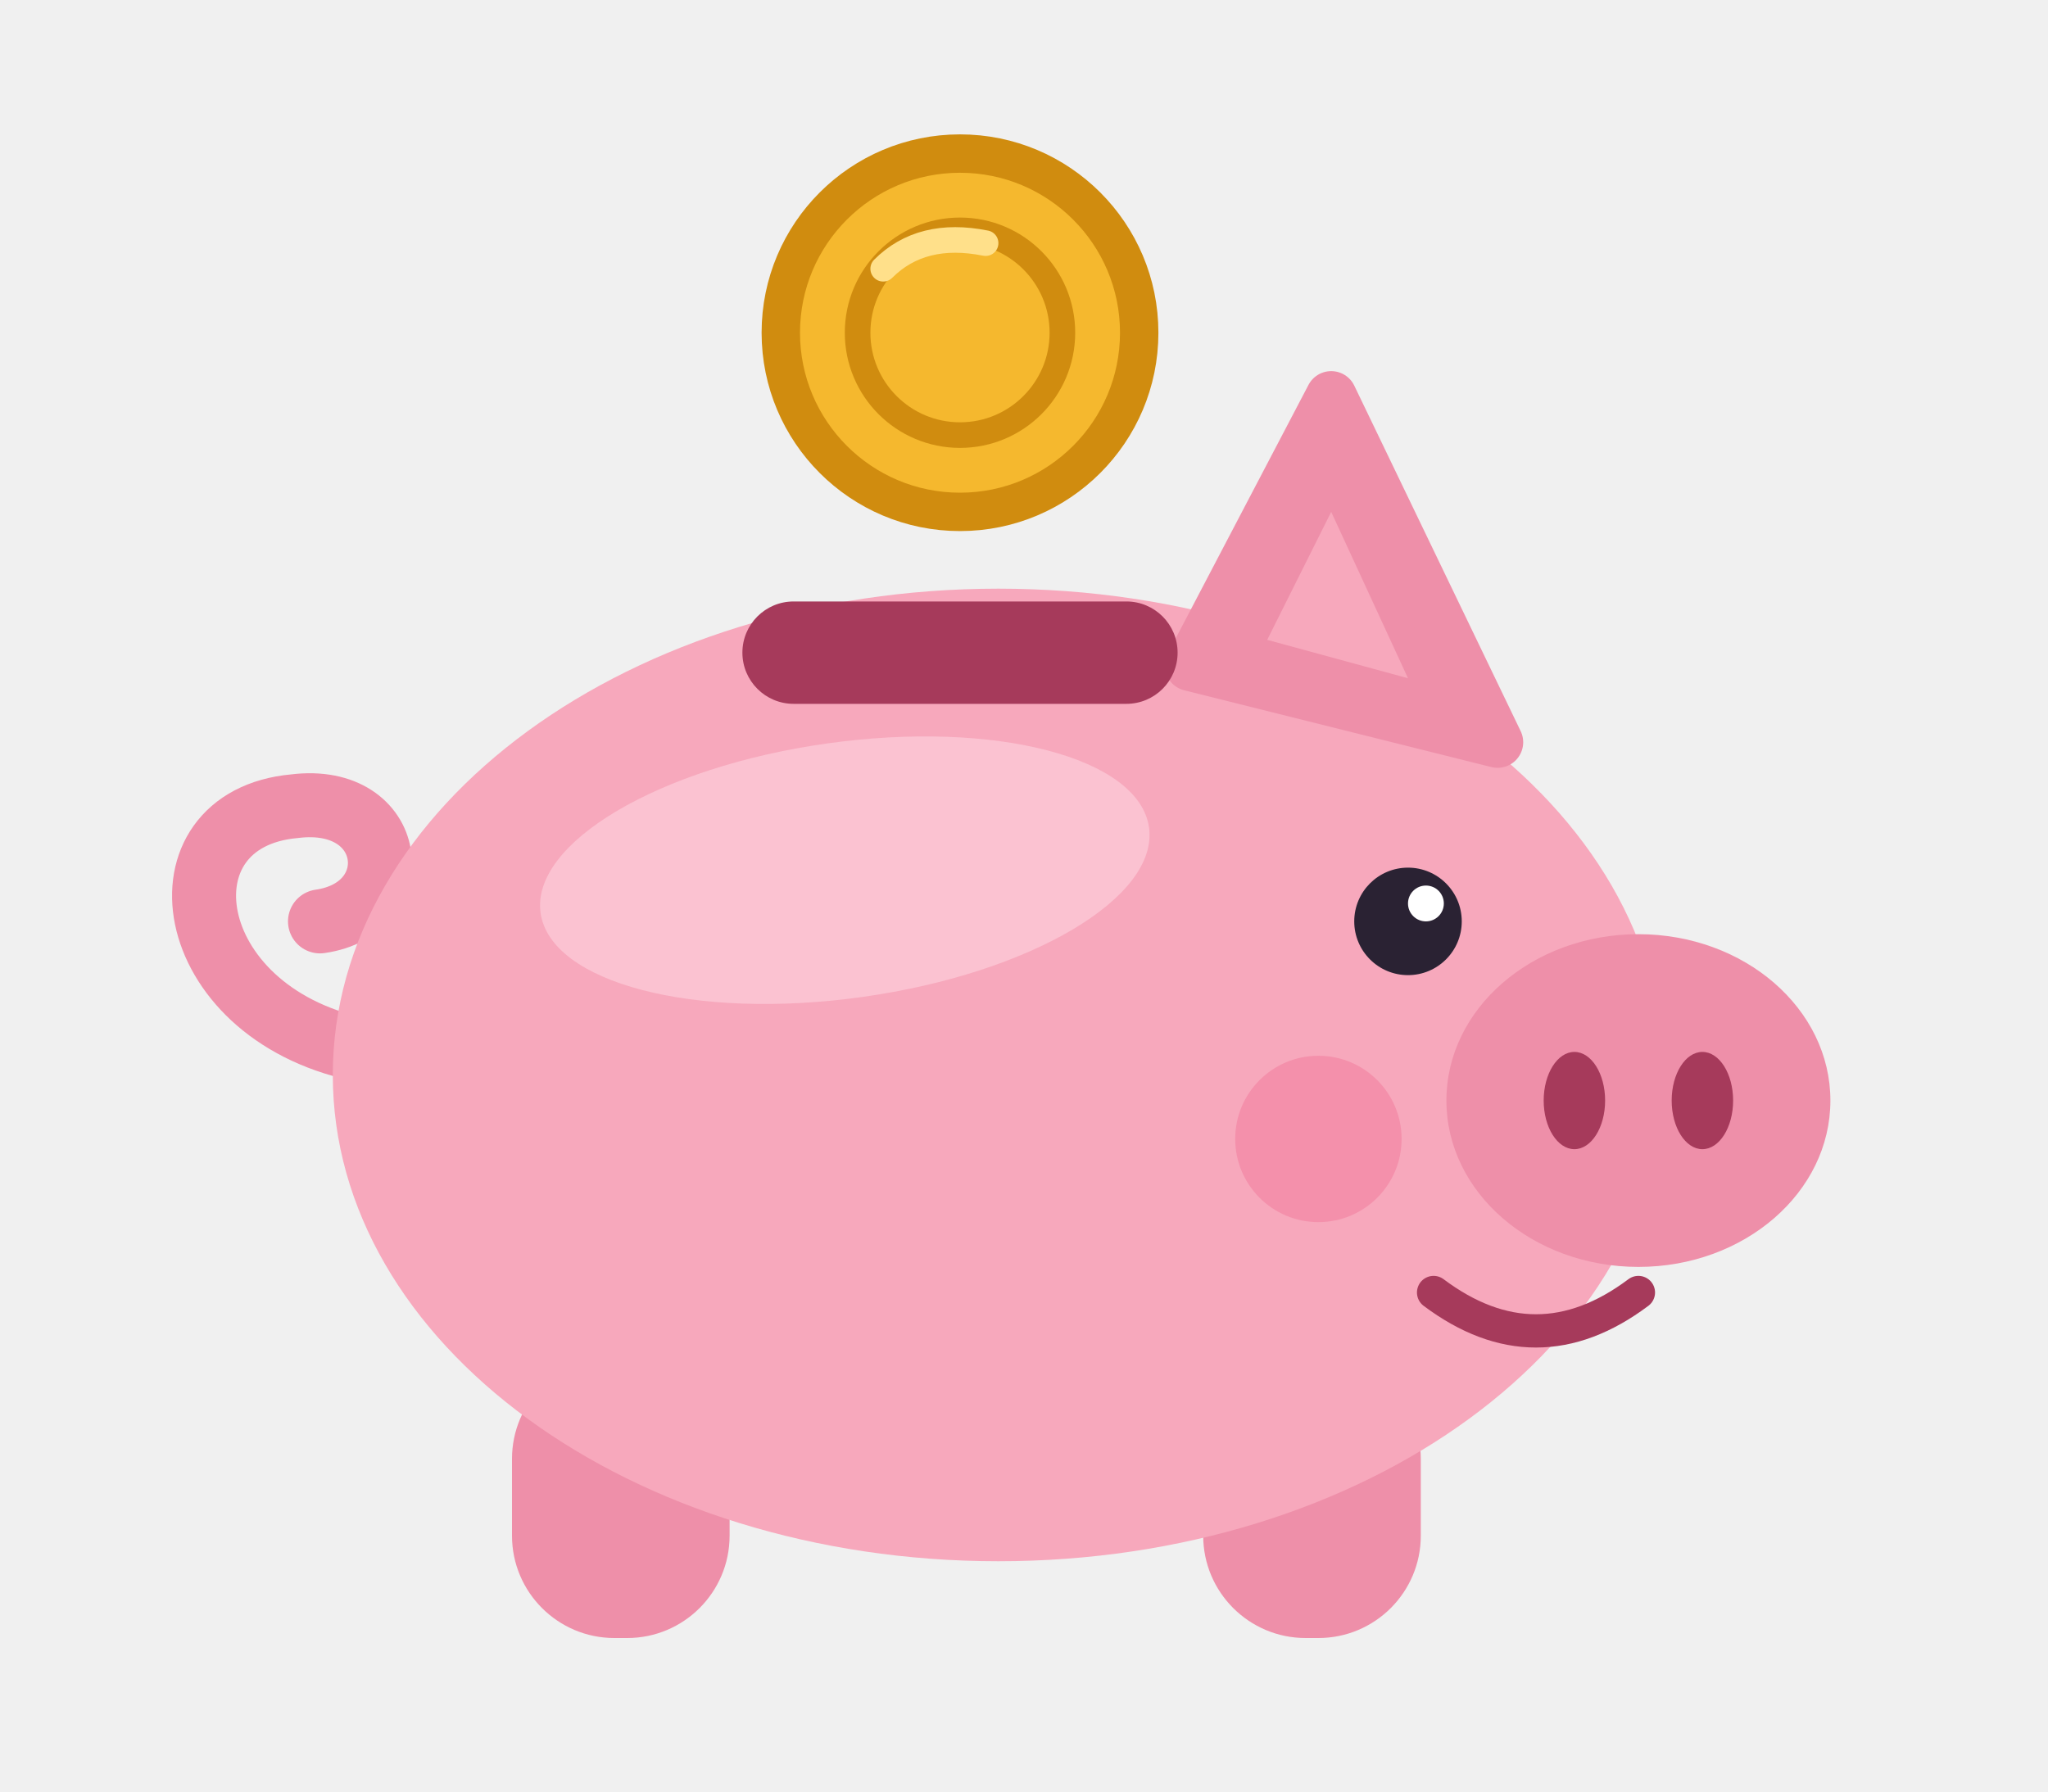
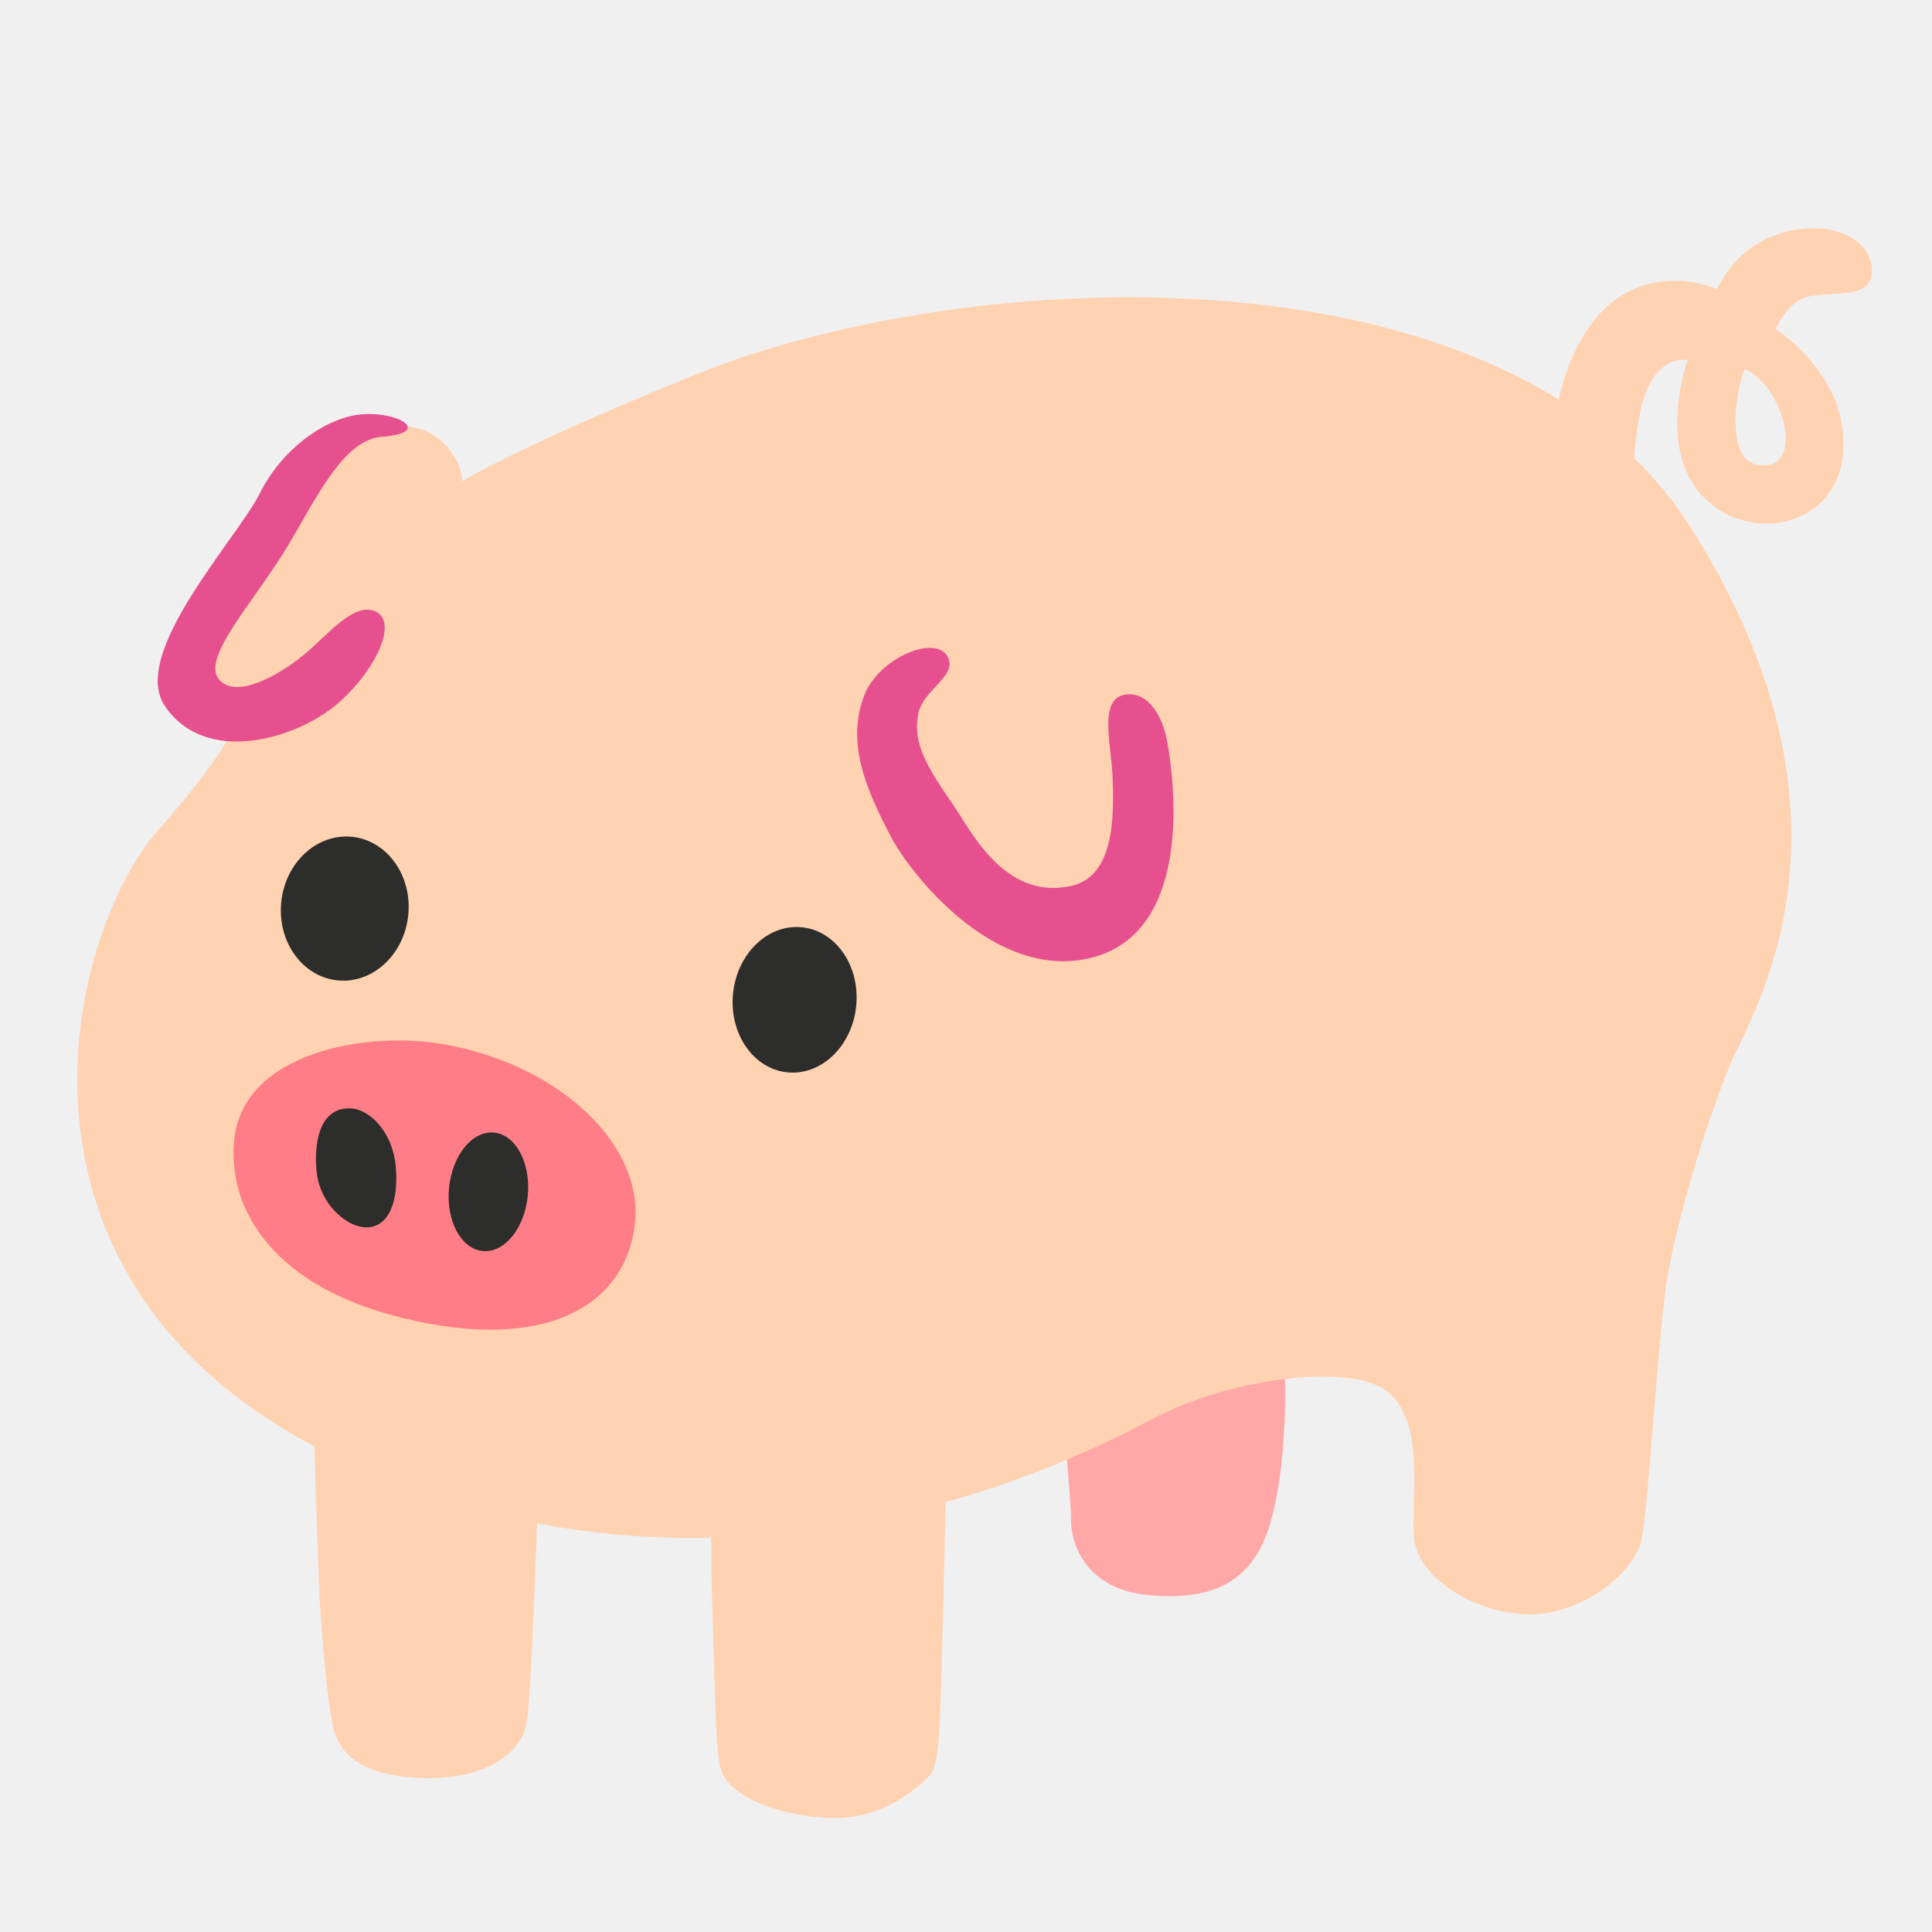
- <svg xmlns="http://www.w3.org/2000/svg" viewBox="0 0 160 140">
-   <g class="pig-coin">
-     <circle cx="75" cy="26" r="14" fill="#F5B82E" stroke="#D08C0F" stroke-width="3" />
-     <circle cx="75" cy="26" r="8" fill="none" stroke="#D08C0F" stroke-width="2" />
-     <path d="M69 21q3-3 8-2" stroke="#FFE08A" stroke-width="2" fill="none" stroke-linecap="round" />
-   </g>
-   <g class="pig-body">
-     <path d="M28 82C14 79 12 64 23 63c8-1 9 8 2 9" fill="none" stroke="#EE8FA9" stroke-width="5" stroke-linecap="round" />
-     <rect x="40" y="106" width="17" height="22" rx="8" fill="#EE8FA9" />
-     <rect x="94" y="106" width="17" height="22" rx="8" fill="#EE8FA9" />
-     <ellipse cx="78" cy="84" rx="52" ry="38" fill="#F7A8BC" />
-     <ellipse cx="66" cy="68" rx="24" ry="10" fill="#FCCBD8" opacity=".75" transform="rotate(-8 66 68)" />
-     <path d="M93 52l11-21 13 27z" fill="#EE8FA9" stroke="#EE8FA9" stroke-width="4" stroke-linejoin="round" />
-     <path d="M99 50l5-10 6 13z" fill="#F7A8BC" />
-     <rect x="58" y="47" width="34" height="8" rx="4" fill="#A63A5B" />
-     <ellipse cx="128" cy="86" rx="15" ry="13" fill="#EE8FA9" />
-     <ellipse cx="123" cy="86" rx="2.4" ry="3.8" fill="#A63A5B" />
-     <ellipse cx="133" cy="86" rx="2.4" ry="3.8" fill="#A63A5B" />
-     <circle cx="103" cy="89" r="6.5" fill="#F27C9D" opacity=".55" />
-     <circle cx="110" cy="72" r="4.2" fill="#2A2233" />
-     <circle cx="111.4" cy="70.6" r="1.4" fill="#fff" />
-     <path d="M112 101q8 6 16 0" stroke="#A63A5B" stroke-width="2.6" fill="none" stroke-linecap="round" />
-   </g>
+ <svg xmlns="http://www.w3.org/2000/svg" viewBox="0 0 128 128" width="128" height="128">
+   <path style="fill:#FFA8A7;" d="M70.52,93.98c0,1.5,0.44,5.26,0.44,6.76c0,1.5,0.94,4.5,5.02,4.93c6.31,0.65,7.86-2.64,8.59-6.48 c0.99-5.21,0.41-11.4,0.41-11.4L70.52,93.98z" />
+   <path style="fill:#FFD2B1;" d="M119.79,19.65c1.78-0.38,4.13,0.19,4.22-1.6c0.11-2.16-2.63-3.57-5.91-2.63 c-3.27,0.93-4.32,3.75-4.32,3.75s-3.71-1.73-6.95,0.84c-3.66,2.91-3.94,9.01-3.94,9.01l5.16,4.97c0,0,0.13-5.76,0.94-7.88 c1.03-2.72,2.82-2.25,2.82-2.25s-1.97,5.44,0.75,8.73c3.26,3.94,10.51,2.25,9.48-4.41c-0.61-3.96-4.41-6.38-4.41-6.38 S118.45,19.93,119.79,19.65z M117.07,30.82c-2.99,0.34-2.06-4.88-1.5-6.38C118.01,25.47,119.51,30.53,117.07,30.82z" />
+   <path style="fill:#FFD2B1;" d="M45.97,24.86c18.19-7.4,54.05-9.08,66.17,10.28c12.25,19.57,3.8,32.1,2.39,35.62 c-2.02,5.05-3.8,11.54-4.22,14.92c-0.5,3.97-1.13,14.22-1.55,16.33c-0.42,2.11-4.08,5.21-7.88,4.93c-3.8-0.28-6.9-2.67-7.18-4.93 c-0.28-2.25,0.84-7.88-1.83-9.85c-2.67-1.97-10.7-0.7-15.49,1.83s-27.4,14.32-52.65,3.24C-1.61,86.1,4.3,62.02,10.5,54.98 s5.49-8.45,5.49-8.45s-6.19,1.55-3.8-3.38s8.59-13.09,9.71-13.8c1.13-0.7,4.79-1.83,6.76-0.56c1.97,1.27,1.97,3.1,1.97,3.1 S33.87,29.78,45.97,24.86z" />
+   <path style="fill:#FFD2B1;" d="M20.77,93.84c0,0,0.28,9.85,0.42,12.25s0.47,6.29,0.84,8.17c0.42,2.11,2.12,3.32,5.49,3.52 c4.65,0.28,6.9-1.69,7.32-3.38c0.42-1.69,0.84-16.89,0.84-16.89L20.77,93.84z" />
+   <path style="fill:#FFD2B1;" d="M47.1,98.2c0,0-0.04,4.93,0.14,9.85c0.14,3.8,0.14,8.17,0.56,9.29c0.7,1.87,4.08,2.96,7.04,3.1 c3.24,0.15,5.42-1.48,6.76-2.82c0.7-0.7,0.7-4.22,0.84-9.29c0.08-2.96,0.28-11.68,0.28-11.68L47.1,98.2z" />
+   <path style="fill:#E6508F;" d="M62.82,43.58c-0.75-1.63-4.58,0-5.54,2.44c-1.22,3.1,0,6.1,1.78,9.48c1.22,2.31,6.76,9.48,13.14,7.98 c7.42-1.75,5.35-13.33,5.07-14.64c-0.28-1.31-1.17-3.06-2.72-2.82c-1.78,0.28-0.93,3.24-0.84,5.44c0.09,2.44,0.19,6.57-2.72,7.23 c-3.11,0.7-5.31-1.34-7.04-4.13c-1.69-2.72-3.66-4.79-3.1-7.32C61.2,45.68,63.38,44.8,62.82,43.58z" />
+   <path style="fill:#E6508F;" d="M24.81,40.48c-1.42-0.55-3.1,1.6-4.69,2.91s-4.5,3-5.63,1.6c-1.17-1.47,2.52-5.32,4.69-9.01 c1.88-3.19,3.64-6.85,6.1-7.04c3.66-0.28,0.81-1.92-1.88-1.41c-1.97,0.38-4.69,2.16-6.19,5.16S8.57,43.3,10.92,46.77 c2.7,4,8.63,2.16,11.26,0C24.81,44.61,26.5,41.14,24.81,40.48z" />
+   <path style="fill:#FF7D86;" d="M29.5,69.2c-5.16-0.94-13.38,0.5-13.98,6.29c-0.47,4.5,2.44,9.95,11.92,12.01 c9.48,2.06,14.17-1.5,14.64-6.57C42.55,75.87,37.2,70.61,29.5,69.2z" />
+   <path style="fill:#2D2D2B;" d="M26.22,77.27c0.2,2.27-0.42,3.91-1.78,4.04c-1.36,0.12-3.27-1.48-3.47-3.75 c-0.2-2.27,0.4-4.13,2.16-4.13C24.49,73.43,26.01,75,26.22,77.27z" />
+   <ellipse transform="matrix(0.0941 -0.9956 0.9956 0.0941 -49.2991 103.738)" style="fill:#2D2D2B;" cx="32.35" cy="78.96" rx="3.94" ry="2.62" />
+   <ellipse transform="matrix(0.0985 -0.9951 0.9951 0.0985 -18.4459 112.1081)" style="fill:#2D2D2B;" cx="52.65" cy="66.23" rx="4.83" ry="4.1" />
+   <ellipse transform="matrix(0.0985 -0.9951 0.9951 0.0985 -39.304 76.996)" style="fill:#2D2D2B;" cx="22.84" cy="60.19" rx="4.78" ry="4.23" />
</svg>
